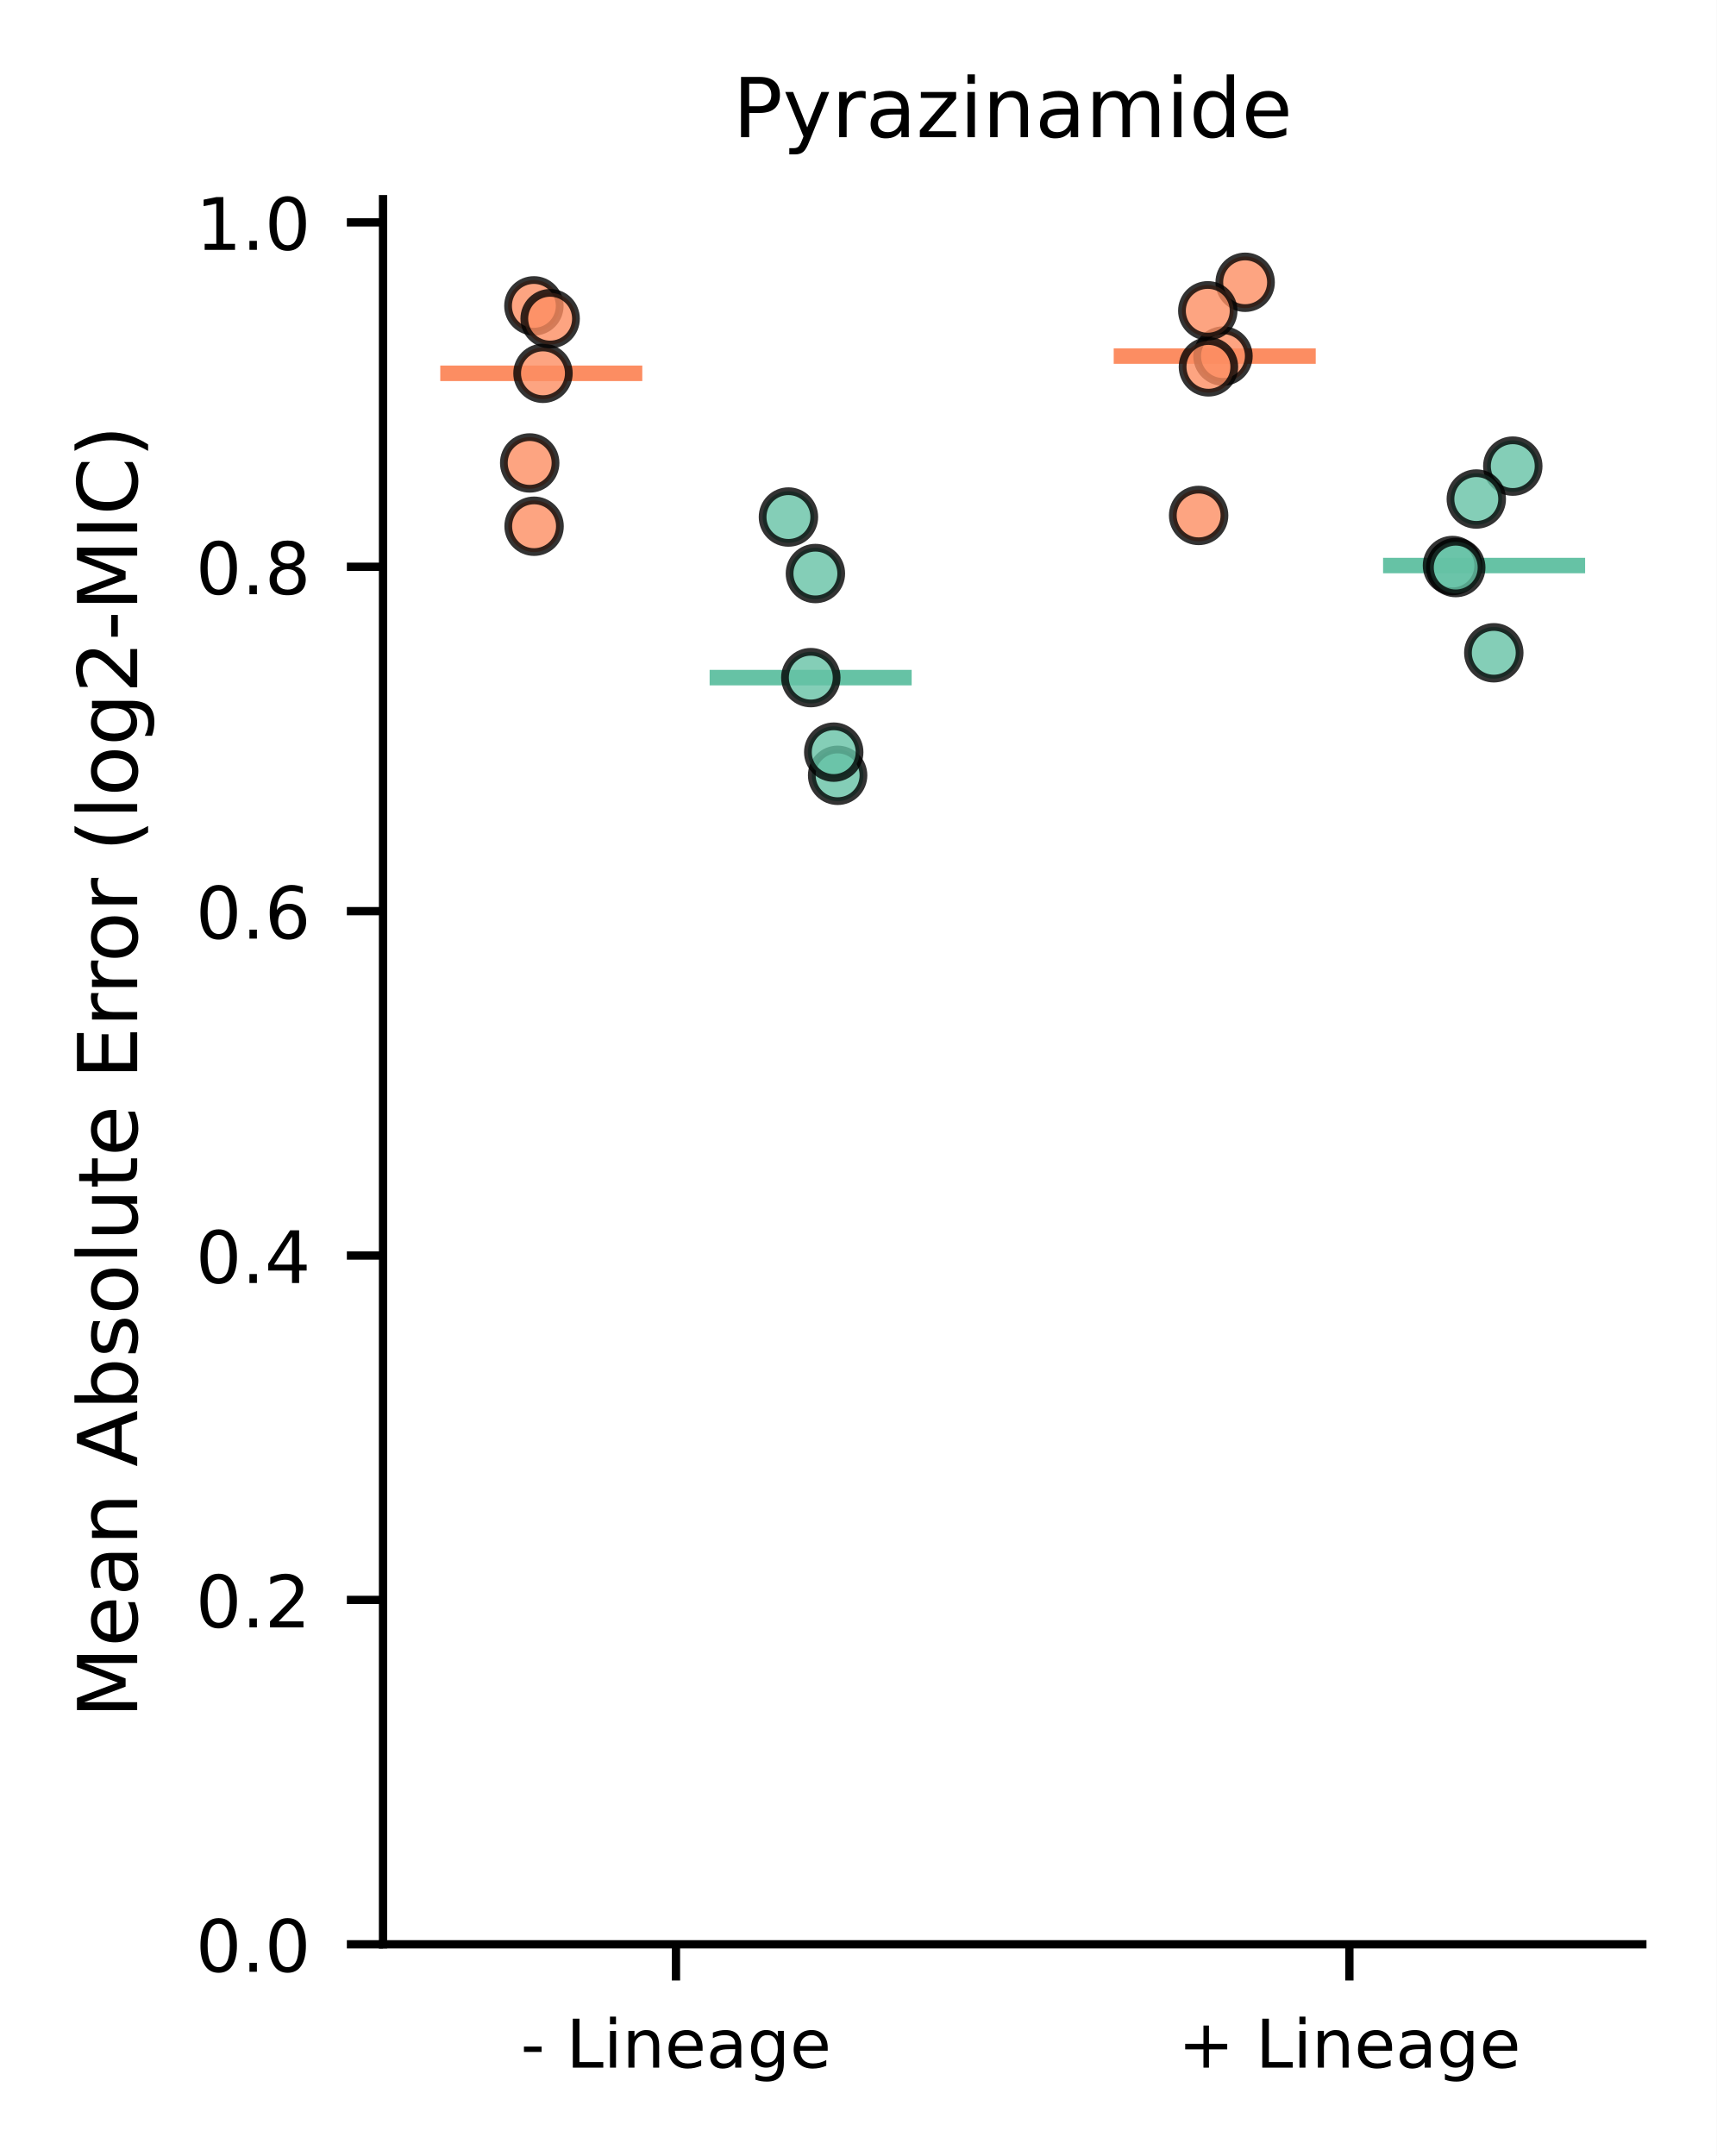
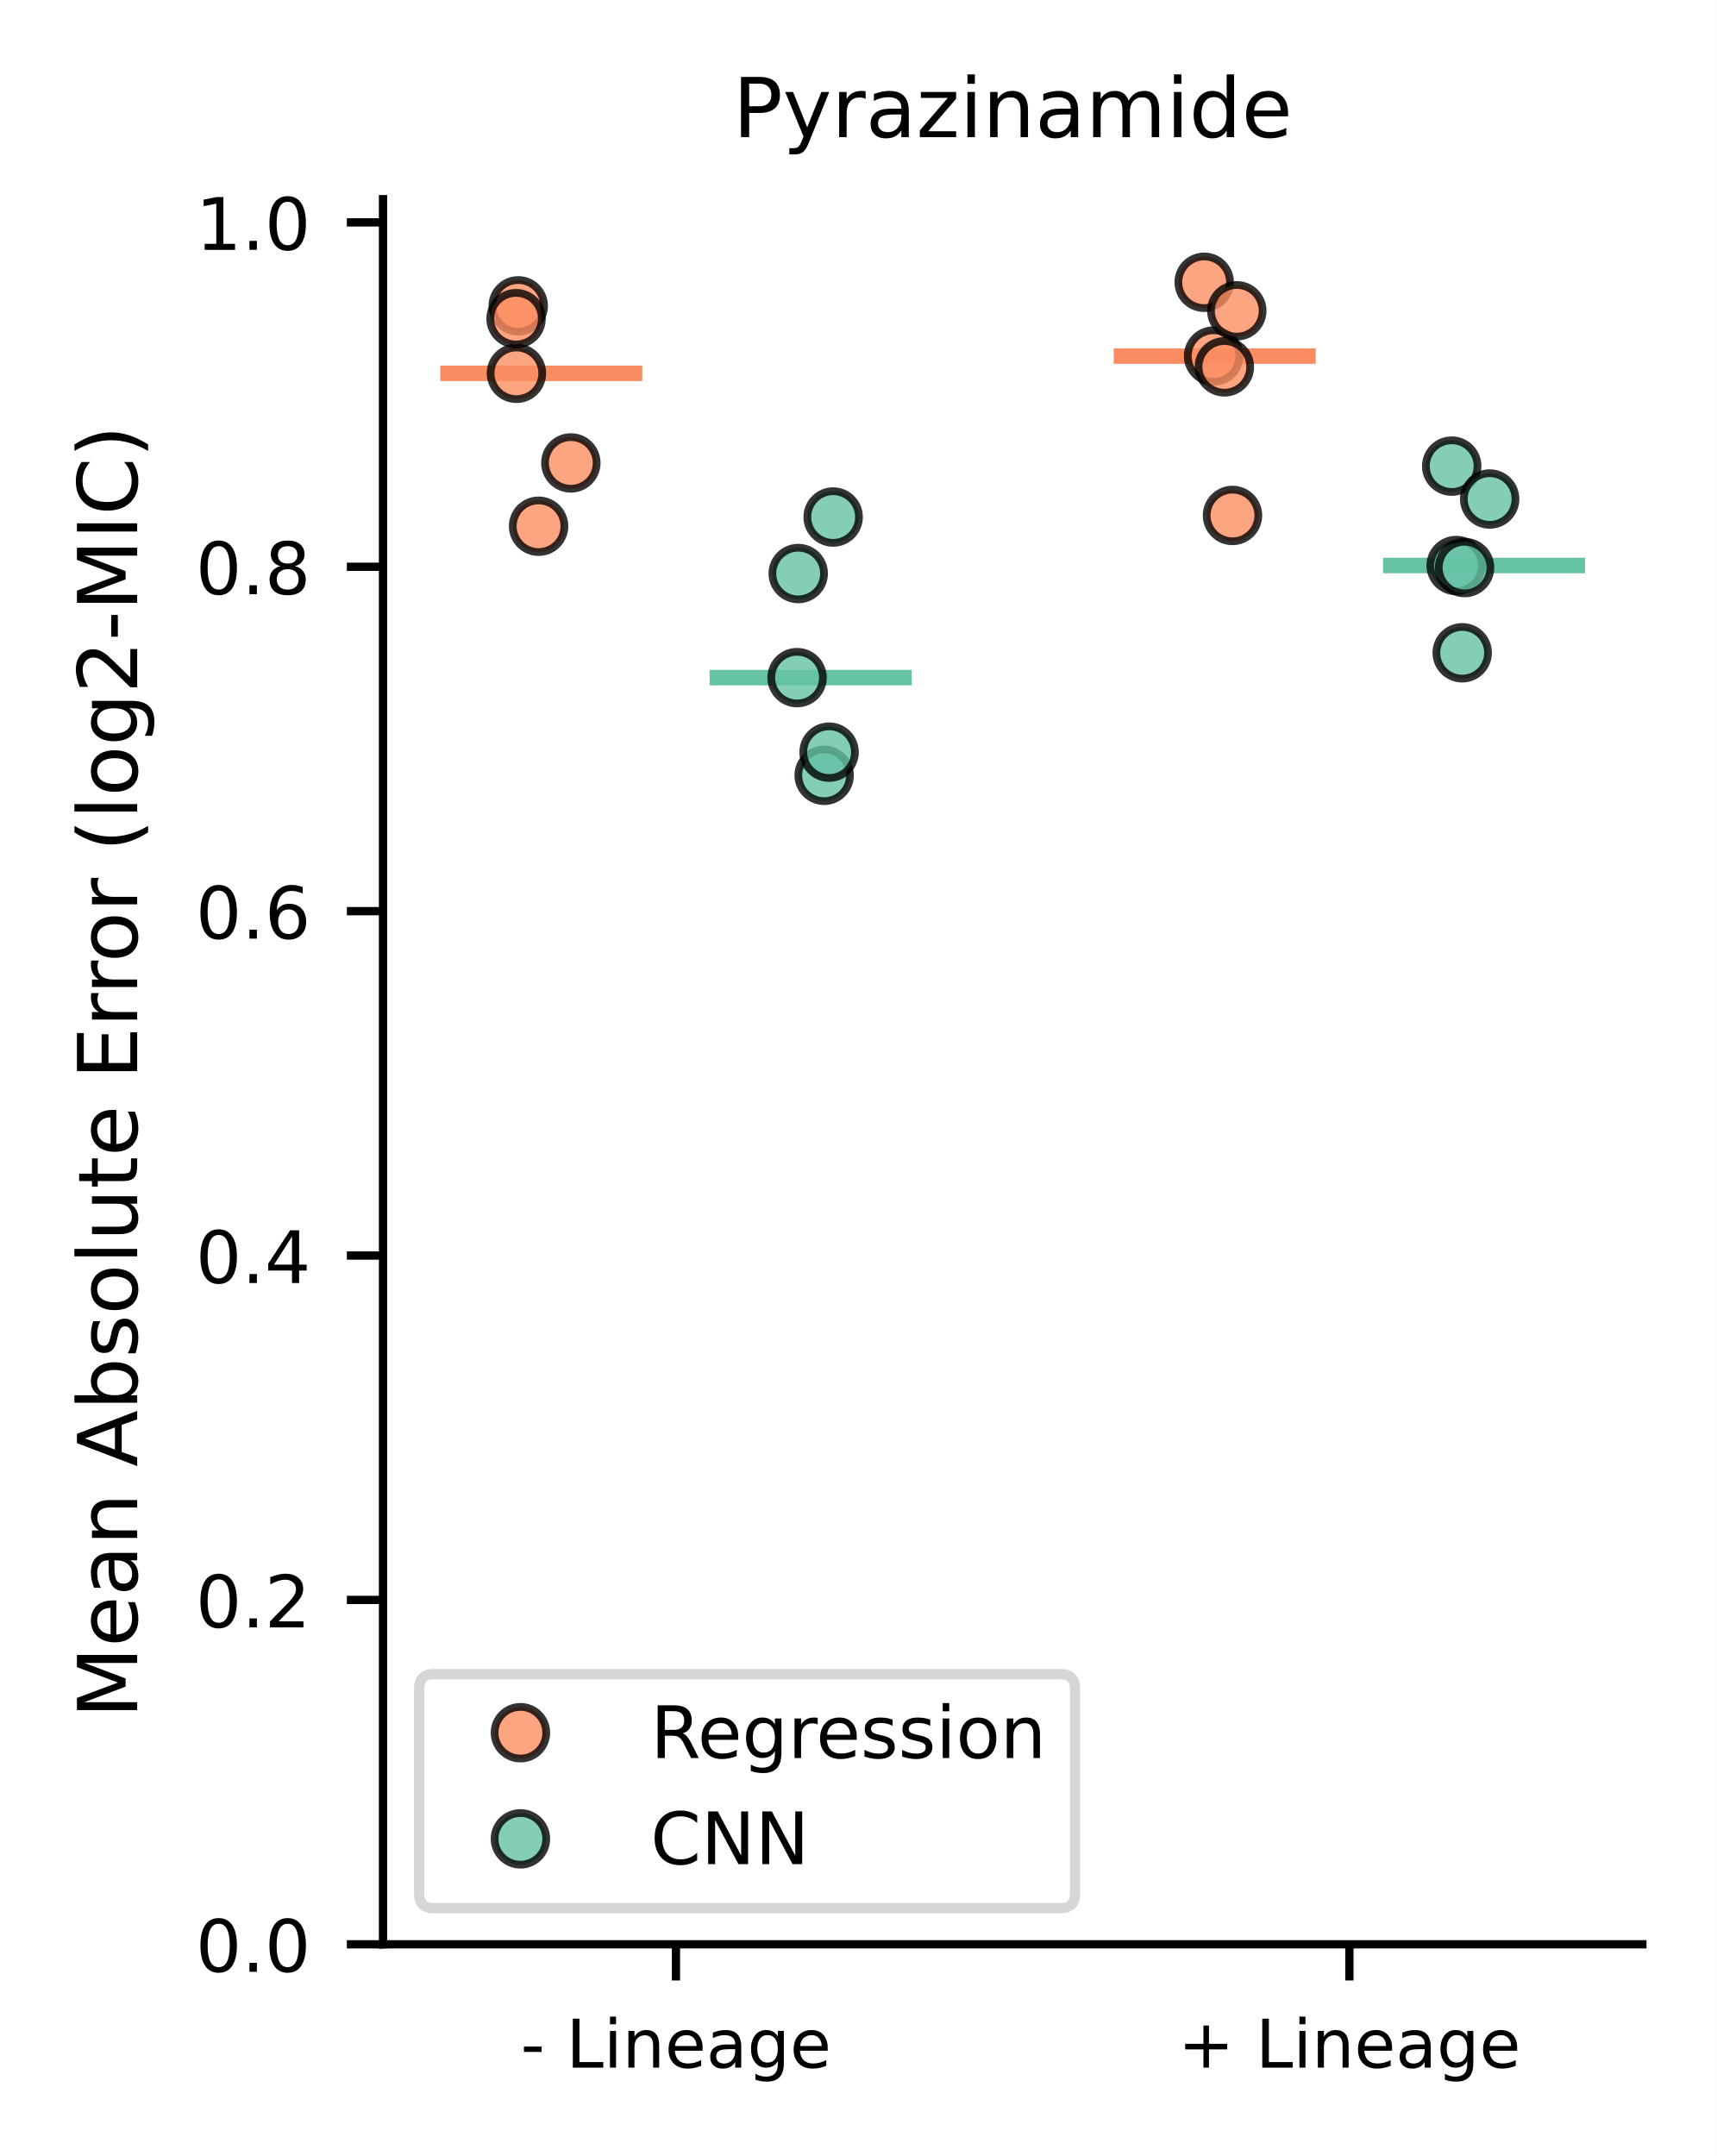
<svg xmlns="http://www.w3.org/2000/svg" xmlns:xlink="http://www.w3.org/1999/xlink" width="166.175pt" height="208.69pt" viewBox="0 0 166.175 208.69" version="1.1">
  <defs>
    <style type="text/css">*{stroke-linejoin: round; stroke-linecap: butt}</style>
  </defs>
  <g id="figure_1">
    <g id="patch_1">
      <path d="M 0 208.69  L 166.175 208.69  L 166.175 0  L 0 0  z " style="fill: #ffffff" />
    </g>
    <g id="axes_1">
      <g id="patch_2">
        <path d="M 37.075 188.199  L 158.975 188.199  L 158.975 19.279  L 37.075 19.279  z " style="fill: #ffffff" />
      </g>
      <g id="LineCollection_1">
-         <path d="M 42.616 36.135  L 62.172 36.135  " clip-path="url(#p8725108c30)" style="fill: none; stroke: #fc8d62; stroke-width: 1.5" />
+         <path d="M 42.616 36.135  L 62.172 36.135  " clip-path="url(#p2de7254664)" style="fill: none; stroke: #fc8d62; stroke-width: 1.5" />
      </g>
      <g id="LineCollection_2">
-         <path d="M 68.69 65.591  L 88.247 65.591  " clip-path="url(#p8725108c30)" style="fill: none; stroke: #66c2a5; stroke-width: 1.5" />
+         <path d="M 68.69 65.591  L 88.247 65.591  " clip-path="url(#p2de7254664)" style="fill: none; stroke: #66c2a5; stroke-width: 1.5" />
      </g>
      <g id="LineCollection_3">
-         <path d="M 107.803 34.467  L 127.359 34.467  " clip-path="url(#p8725108c30)" style="fill: none; stroke: #fc8d62; stroke-width: 1.5" />
+         <path d="M 107.803 34.467  L 127.359 34.467  " clip-path="url(#p2de7254664)" style="fill: none; stroke: #fc8d62; stroke-width: 1.5" />
      </g>
      <g id="LineCollection_4">
-         <path d="M 133.878 54.74  L 153.434 54.74  " clip-path="url(#p8725108c30)" style="fill: none; stroke: #66c2a5; stroke-width: 1.5" />
+         <path d="M 133.878 54.74  L 153.434 54.74  " clip-path="url(#p2de7254664)" style="fill: none; stroke: #66c2a5; stroke-width: 1.5" />
      </g>
      <g id="PathCollection_1">
        <defs>
-           <path id="C0_0_4974989563" d="M 0 2.5  C 0.663 2.5 1.299 2.237 1.768 1.768  C 2.237 1.299 2.5 0.663 2.5 -0  C 2.5 -0.663 2.237 -1.299 1.768 -1.768  C 1.299 -2.237 0.663 -2.5 0 -2.5  C -0.663 -2.5 -1.299 -2.237 -1.768 -1.768  C -2.237 -1.299 -2.5 -0.663 -2.5 0  C -2.5 0.663 -2.237 1.299 -1.768 1.768  C -1.299 2.237 -0.663 2.5 0 2.5  z " />
+           <path id="C0_0_fc02c3c919" d="M 0 2.5  C 0.663 2.5 1.299 2.237 1.768 1.768  C 2.237 1.299 2.5 0.663 2.5 -0  C 2.5 -0.663 2.237 -1.299 1.768 -1.768  C 1.299 -2.237 0.663 -2.5 0 -2.5  C -0.663 -2.5 -1.299 -2.237 -1.768 -1.768  C -2.237 -1.299 -2.5 -0.663 -2.5 0  C -2.5 0.663 -2.237 1.299 -1.768 1.768  C -1.299 2.237 -0.663 2.5 0 2.5  z " />
        </defs>
-         <g clip-path="url(#p8725108c30)">
-           <use xlink:href="#C0_0_4974989563" x="51.679" y="29.606" style="fill: #fc8d62; fill-opacity: 0.8; stroke: #000000; stroke-opacity: 0.8; stroke-width: 0.75" />
-         </g>
-         <g clip-path="url(#p8725108c30)">
-           <use xlink:href="#C0_0_4974989563" x="52.56" y="36.135" style="fill: #fc8d62; fill-opacity: 0.8; stroke: #000000; stroke-opacity: 0.8; stroke-width: 0.75" />
-         </g>
-         <g clip-path="url(#p8725108c30)">
-           <use xlink:href="#C0_0_4974989563" x="51.698" y="50.937" style="fill: #fc8d62; fill-opacity: 0.8; stroke: #000000; stroke-opacity: 0.8; stroke-width: 0.75" />
-         </g>
-         <g clip-path="url(#p8725108c30)">
-           <use xlink:href="#C0_0_4974989563" x="51.273" y="44.81" style="fill: #fc8d62; fill-opacity: 0.8; stroke: #000000; stroke-opacity: 0.8; stroke-width: 0.75" />
-         </g>
-         <g clip-path="url(#p8725108c30)">
-           <use xlink:href="#C0_0_4974989563" x="53.252" y="30.847" style="fill: #fc8d62; fill-opacity: 0.8; stroke: #000000; stroke-opacity: 0.8; stroke-width: 0.75" />
+         <g clip-path="url(#p2de7254664)">
+           <use xlink:href="#C0_0_fc02c3c919" x="50.164" y="29.606" style="fill: #fc8d62; fill-opacity: 0.8; stroke: #000000; stroke-opacity: 0.8; stroke-width: 0.75" />
+         </g>
+         <g clip-path="url(#p2de7254664)">
+           <use xlink:href="#C0_0_fc02c3c919" x="49.988" y="36.135" style="fill: #fc8d62; fill-opacity: 0.8; stroke: #000000; stroke-opacity: 0.8; stroke-width: 0.75" />
+         </g>
+         <g clip-path="url(#p2de7254664)">
+           <use xlink:href="#C0_0_fc02c3c919" x="52.133" y="50.937" style="fill: #fc8d62; fill-opacity: 0.8; stroke: #000000; stroke-opacity: 0.8; stroke-width: 0.75" />
+         </g>
+         <g clip-path="url(#p2de7254664)">
+           <use xlink:href="#C0_0_fc02c3c919" x="55.255" y="44.81" style="fill: #fc8d62; fill-opacity: 0.8; stroke: #000000; stroke-opacity: 0.8; stroke-width: 0.75" />
+         </g>
+         <g clip-path="url(#p2de7254664)">
+           <use xlink:href="#C0_0_fc02c3c919" x="49.953" y="30.847" style="fill: #fc8d62; fill-opacity: 0.8; stroke: #000000; stroke-opacity: 0.8; stroke-width: 0.75" />
        </g>
      </g>
      <g id="PathCollection_2">
        <defs>
-           <path id="C1_0_3d435b2d14" d="M 0 2.5  C 0.663 2.5 1.299 2.237 1.768 1.768  C 2.237 1.299 2.5 0.663 2.5 -0  C 2.5 -0.663 2.237 -1.299 1.768 -1.768  C 1.299 -2.237 0.663 -2.5 0 -2.5  C -0.663 -2.5 -1.299 -2.237 -1.768 -1.768  C -2.237 -1.299 -2.5 -0.663 -2.5 0  C -2.5 0.663 -2.237 1.299 -1.768 1.768  C -1.299 2.237 -0.663 2.5 0 2.5  z " />
+           <path id="C1_0_ed8941efb0" d="M 0 2.5  C 0.663 2.5 1.299 2.237 1.768 1.768  C 2.237 1.299 2.5 0.663 2.5 -0  C 2.5 -0.663 2.237 -1.299 1.768 -1.768  C 1.299 -2.237 0.663 -2.5 0 -2.5  C -0.663 -2.5 -1.299 -2.237 -1.768 -1.768  C -2.237 -1.299 -2.5 -0.663 -2.5 0  C -2.5 0.663 -2.237 1.299 -1.768 1.768  C -1.299 2.237 -0.663 2.5 0 2.5  z " />
        </defs>
-         <g clip-path="url(#p8725108c30)">
-           <use xlink:href="#C1_0_3d435b2d14" x="78.484" y="65.591" style="fill: #66c2a5; fill-opacity: 0.8; stroke: #000000; stroke-opacity: 0.8; stroke-width: 0.75" />
-         </g>
-         <g clip-path="url(#p8725108c30)">
-           <use xlink:href="#C1_0_3d435b2d14" x="78.929" y="55.515" style="fill: #66c2a5; fill-opacity: 0.8; stroke: #000000; stroke-opacity: 0.8; stroke-width: 0.75" />
-         </g>
-         <g clip-path="url(#p8725108c30)">
-           <use xlink:href="#C1_0_3d435b2d14" x="76.319" y="50.046" style="fill: #66c2a5; fill-opacity: 0.8; stroke: #000000; stroke-opacity: 0.8; stroke-width: 0.75" />
-         </g>
-         <g clip-path="url(#p8725108c30)">
-           <use xlink:href="#C1_0_3d435b2d14" x="81.08" y="75.047" style="fill: #66c2a5; fill-opacity: 0.8; stroke: #000000; stroke-opacity: 0.8; stroke-width: 0.75" />
-         </g>
-         <g clip-path="url(#p8725108c30)">
-           <use xlink:href="#C1_0_3d435b2d14" x="80.703" y="72.805" style="fill: #66c2a5; fill-opacity: 0.8; stroke: #000000; stroke-opacity: 0.8; stroke-width: 0.75" />
+         <g clip-path="url(#p2de7254664)">
+           <use xlink:href="#C1_0_ed8941efb0" x="77.154" y="65.591" style="fill: #66c2a5; fill-opacity: 0.8; stroke: #000000; stroke-opacity: 0.8; stroke-width: 0.75" />
+         </g>
+         <g clip-path="url(#p2de7254664)">
+           <use xlink:href="#C1_0_ed8941efb0" x="77.265" y="55.515" style="fill: #66c2a5; fill-opacity: 0.8; stroke: #000000; stroke-opacity: 0.8; stroke-width: 0.75" />
+         </g>
+         <g clip-path="url(#p2de7254664)">
+           <use xlink:href="#C1_0_ed8941efb0" x="80.647" y="50.046" style="fill: #66c2a5; fill-opacity: 0.8; stroke: #000000; stroke-opacity: 0.8; stroke-width: 0.75" />
+         </g>
+         <g clip-path="url(#p2de7254664)">
+           <use xlink:href="#C1_0_ed8941efb0" x="79.775" y="75.047" style="fill: #66c2a5; fill-opacity: 0.8; stroke: #000000; stroke-opacity: 0.8; stroke-width: 0.75" />
+         </g>
+         <g clip-path="url(#p2de7254664)">
+           <use xlink:href="#C1_0_ed8941efb0" x="80.254" y="72.805" style="fill: #66c2a5; fill-opacity: 0.8; stroke: #000000; stroke-opacity: 0.8; stroke-width: 0.75" />
        </g>
      </g>
      <g id="PathCollection_3">
        <defs>
-           <path id="C2_0_0cd2fab6e6" d="M 0 2.5  C 0.663 2.5 1.299 2.237 1.768 1.768  C 2.237 1.299 2.5 0.663 2.5 -0  C 2.5 -0.663 2.237 -1.299 1.768 -1.768  C 1.299 -2.237 0.663 -2.5 0 -2.5  C -0.663 -2.5 -1.299 -2.237 -1.768 -1.768  C -2.237 -1.299 -2.5 -0.663 -2.5 0  C -2.5 0.663 -2.237 1.299 -1.768 1.768  C -1.299 2.237 -0.663 2.5 0 2.5  z " />
+           <path id="C2_0_182d3caf00" d="M 0 2.5  C 0.663 2.5 1.299 2.237 1.768 1.768  C 2.237 1.299 2.5 0.663 2.5 -0  C 2.5 -0.663 2.237 -1.299 1.768 -1.768  C 1.299 -2.237 0.663 -2.5 0 -2.5  C -0.663 -2.5 -1.299 -2.237 -1.768 -1.768  C -2.237 -1.299 -2.5 -0.663 -2.5 0  C -2.5 0.663 -2.237 1.299 -1.768 1.768  C -1.299 2.237 -0.663 2.5 0 2.5  z " />
        </defs>
-         <g clip-path="url(#p8725108c30)">
-           <use xlink:href="#C2_0_0cd2fab6e6" x="120.527" y="27.323" style="fill: #fc8d62; fill-opacity: 0.8; stroke: #000000; stroke-opacity: 0.8; stroke-width: 0.75" />
-         </g>
-         <g clip-path="url(#p8725108c30)">
-           <use xlink:href="#C2_0_0cd2fab6e6" x="118.382" y="34.467" style="fill: #fc8d62; fill-opacity: 0.8; stroke: #000000; stroke-opacity: 0.8; stroke-width: 0.75" />
-         </g>
-         <g clip-path="url(#p8725108c30)">
-           <use xlink:href="#C2_0_0cd2fab6e6" x="116.024" y="49.893" style="fill: #fc8d62; fill-opacity: 0.8; stroke: #000000; stroke-opacity: 0.8; stroke-width: 0.75" />
-         </g>
-         <g clip-path="url(#p8725108c30)">
-           <use xlink:href="#C2_0_0cd2fab6e6" x="116.973" y="35.51" style="fill: #fc8d62; fill-opacity: 0.8; stroke: #000000; stroke-opacity: 0.8; stroke-width: 0.75" />
-         </g>
-         <g clip-path="url(#p8725108c30)">
-           <use xlink:href="#C2_0_0cd2fab6e6" x="116.91" y="30.083" style="fill: #fc8d62; fill-opacity: 0.8; stroke: #000000; stroke-opacity: 0.8; stroke-width: 0.75" />
+         <g clip-path="url(#p2de7254664)">
+           <use xlink:href="#C2_0_182d3caf00" x="116.562" y="27.323" style="fill: #fc8d62; fill-opacity: 0.8; stroke: #000000; stroke-opacity: 0.8; stroke-width: 0.75" />
+         </g>
+         <g clip-path="url(#p2de7254664)">
+           <use xlink:href="#C2_0_182d3caf00" x="117.47" y="34.467" style="fill: #fc8d62; fill-opacity: 0.8; stroke: #000000; stroke-opacity: 0.8; stroke-width: 0.75" />
+         </g>
+         <g clip-path="url(#p2de7254664)">
+           <use xlink:href="#C2_0_182d3caf00" x="119.302" y="49.893" style="fill: #fc8d62; fill-opacity: 0.8; stroke: #000000; stroke-opacity: 0.8; stroke-width: 0.75" />
+         </g>
+         <g clip-path="url(#p2de7254664)">
+           <use xlink:href="#C2_0_182d3caf00" x="118.516" y="35.51" style="fill: #fc8d62; fill-opacity: 0.8; stroke: #000000; stroke-opacity: 0.8; stroke-width: 0.75" />
+         </g>
+         <g clip-path="url(#p2de7254664)">
+           <use xlink:href="#C2_0_182d3caf00" x="119.719" y="30.083" style="fill: #fc8d62; fill-opacity: 0.8; stroke: #000000; stroke-opacity: 0.8; stroke-width: 0.75" />
        </g>
      </g>
      <g id="PathCollection_4">
        <defs>
-           <path id="C3_0_17f9fd7397" d="M 0 2.5  C 0.663 2.5 1.299 2.237 1.768 1.768  C 2.237 1.299 2.5 0.663 2.5 -0  C 2.5 -0.663 2.237 -1.299 1.768 -1.768  C 1.299 -2.237 0.663 -2.5 0 -2.5  C -0.663 -2.5 -1.299 -2.237 -1.768 -1.768  C -2.237 -1.299 -2.5 -0.663 -2.5 0  C -2.5 0.663 -2.237 1.299 -1.768 1.768  C -1.299 2.237 -0.663 2.5 0 2.5  z " />
+           <path id="C3_0_2be4f295f1" d="M 0 2.5  C 0.663 2.5 1.299 2.237 1.768 1.768  C 2.237 1.299 2.5 0.663 2.5 -0  C 2.5 -0.663 2.237 -1.299 1.768 -1.768  C 1.299 -2.237 0.663 -2.5 0 -2.5  C -0.663 -2.5 -1.299 -2.237 -1.768 -1.768  C -2.237 -1.299 -2.5 -0.663 -2.5 0  C -2.5 0.663 -2.237 1.299 -1.768 1.768  C -1.299 2.237 -0.663 2.5 0 2.5  z " />
        </defs>
-         <g clip-path="url(#p8725108c30)">
-           <use xlink:href="#C3_0_17f9fd7397" x="144.595" y="63.186" style="fill: #66c2a5; fill-opacity: 0.8; stroke: #000000; stroke-opacity: 0.8; stroke-width: 0.75" />
-         </g>
-         <g clip-path="url(#p8725108c30)">
-           <use xlink:href="#C3_0_17f9fd7397" x="140.594" y="54.74" style="fill: #66c2a5; fill-opacity: 0.8; stroke: #000000; stroke-opacity: 0.8; stroke-width: 0.75" />
-         </g>
-         <g clip-path="url(#p8725108c30)">
-           <use xlink:href="#C3_0_17f9fd7397" x="146.434" y="45.119" style="fill: #66c2a5; fill-opacity: 0.8; stroke: #000000; stroke-opacity: 0.8; stroke-width: 0.75" />
-         </g>
-         <g clip-path="url(#p8725108c30)">
-           <use xlink:href="#C3_0_17f9fd7397" x="142.901" y="48.303" style="fill: #66c2a5; fill-opacity: 0.8; stroke: #000000; stroke-opacity: 0.8; stroke-width: 0.75" />
-         </g>
-         <g clip-path="url(#p8725108c30)">
-           <use xlink:href="#C3_0_17f9fd7397" x="140.912" y="54.937" style="fill: #66c2a5; fill-opacity: 0.8; stroke: #000000; stroke-opacity: 0.8; stroke-width: 0.75" />
+         <g clip-path="url(#p2de7254664)">
+           <use xlink:href="#C3_0_2be4f295f1" x="141.537" y="63.186" style="fill: #66c2a5; fill-opacity: 0.8; stroke: #000000; stroke-opacity: 0.8; stroke-width: 0.75" />
+         </g>
+         <g clip-path="url(#p2de7254664)">
+           <use xlink:href="#C3_0_2be4f295f1" x="140.951" y="54.74" style="fill: #66c2a5; fill-opacity: 0.8; stroke: #000000; stroke-opacity: 0.8; stroke-width: 0.75" />
+         </g>
+         <g clip-path="url(#p2de7254664)">
+           <use xlink:href="#C3_0_2be4f295f1" x="140.521" y="45.119" style="fill: #66c2a5; fill-opacity: 0.8; stroke: #000000; stroke-opacity: 0.8; stroke-width: 0.75" />
+         </g>
+         <g clip-path="url(#p2de7254664)">
+           <use xlink:href="#C3_0_2be4f295f1" x="144.196" y="48.303" style="fill: #66c2a5; fill-opacity: 0.8; stroke: #000000; stroke-opacity: 0.8; stroke-width: 0.75" />
+         </g>
+         <g clip-path="url(#p2de7254664)">
+           <use xlink:href="#C3_0_2be4f295f1" x="141.766" y="54.937" style="fill: #66c2a5; fill-opacity: 0.8; stroke: #000000; stroke-opacity: 0.8; stroke-width: 0.75" />
        </g>
      </g>
      <g id="line2d_1" />
      <g id="line2d_2" />
      <g id="matplotlib.axis_1">
        <g id="xtick_1">
          <g id="line2d_3">
            <defs>
-               <path id="m8ce72faabc" d="M 0 0  L 0 3.5  " style="stroke: #000000; stroke-width: 0.8" />
+               <path id="m9ee21b31c9" d="M 0 0  L 0 3.5  " style="stroke: #000000; stroke-width: 0.8" />
            </defs>
            <g>
-               <use xlink:href="#m8ce72faabc" x="65.431" y="188.199" style="stroke: #000000; stroke-width: 0.8" />
+               <use xlink:href="#m9ee21b31c9" x="65.431" y="188.199" style="stroke: #000000; stroke-width: 0.8" />
            </g>
          </g>
          <g id="text_1">
            <g transform="translate(50.39782 200.1377) scale(0.065 -0.065)">
              <defs>
                <path id="DejaVuSans-2d" d="M 313 2009  L 1997 2009  L 1997 1497  L 313 1497  L 313 2009  z " transform="scale(0.015625)" />
                <path id="DejaVuSans-20" transform="scale(0.015625)" />
                <path id="DejaVuSans-4c" d="M 628 4666  L 1259 4666  L 1259 531  L 3531 531  L 3531 0  L 628 0  L 628 4666  z " transform="scale(0.015625)" />
                <path id="DejaVuSans-69" d="M 603 3500  L 1178 3500  L 1178 0  L 603 0  L 603 3500  z M 603 4863  L 1178 4863  L 1178 4134  L 603 4134  L 603 4863  z " transform="scale(0.015625)" />
                <path id="DejaVuSans-6e" d="M 3513 2113  L 3513 0  L 2938 0  L 2938 2094  Q 2938 2591 2744 2837  Q 2550 3084 2163 3084  Q 1697 3084 1428 2787  Q 1159 2491 1159 1978  L 1159 0  L 581 0  L 581 3500  L 1159 3500  L 1159 2956  Q 1366 3272 1645 3428  Q 1925 3584 2291 3584  Q 2894 3584 3203 3211  Q 3513 2838 3513 2113  z " transform="scale(0.015625)" />
                <path id="DejaVuSans-65" d="M 3597 1894  L 3597 1613  L 953 1613  Q 991 1019 1311 708  Q 1631 397 2203 397  Q 2534 397 2845 478  Q 3156 559 3463 722  L 3463 178  Q 3153 47 2828 -22  Q 2503 -91 2169 -91  Q 1331 -91 842 396  Q 353 884 353 1716  Q 353 2575 817 3079  Q 1281 3584 2069 3584  Q 2775 3584 3186 3129  Q 3597 2675 3597 1894  z M 3022 2063  Q 3016 2534 2758 2815  Q 2500 3097 2075 3097  Q 1594 3097 1305 2825  Q 1016 2553 972 2059  L 3022 2063  z " transform="scale(0.015625)" />
                <path id="DejaVuSans-61" d="M 2194 1759  Q 1497 1759 1228 1600  Q 959 1441 959 1056  Q 959 750 1161 570  Q 1363 391 1709 391  Q 2188 391 2477 730  Q 2766 1069 2766 1631  L 2766 1759  L 2194 1759  z M 3341 1997  L 3341 0  L 2766 0  L 2766 531  Q 2569 213 2275 61  Q 1981 -91 1556 -91  Q 1019 -91 701 211  Q 384 513 384 1019  Q 384 1609 779 1909  Q 1175 2209 1959 2209  L 2766 2209  L 2766 2266  Q 2766 2663 2505 2880  Q 2244 3097 1772 3097  Q 1472 3097 1187 3025  Q 903 2953 641 2809  L 641 3341  Q 956 3463 1253 3523  Q 1550 3584 1831 3584  Q 2591 3584 2966 3190  Q 3341 2797 3341 1997  z " transform="scale(0.015625)" />
                <path id="DejaVuSans-67" d="M 2906 1791  Q 2906 2416 2648 2759  Q 2391 3103 1925 3103  Q 1463 3103 1205 2759  Q 947 2416 947 1791  Q 947 1169 1205 825  Q 1463 481 1925 481  Q 2391 481 2648 825  Q 2906 1169 2906 1791  z M 3481 434  Q 3481 -459 3084 -895  Q 2688 -1331 1869 -1331  Q 1566 -1331 1297 -1286  Q 1028 -1241 775 -1147  L 775 -588  Q 1028 -725 1275 -790  Q 1522 -856 1778 -856  Q 2344 -856 2625 -561  Q 2906 -266 2906 331  L 2906 616  Q 2728 306 2450 153  Q 2172 0 1784 0  Q 1141 0 747 490  Q 353 981 353 1791  Q 353 2603 747 3093  Q 1141 3584 1784 3584  Q 2172 3584 2450 3431  Q 2728 3278 2906 2969  L 2906 3500  L 3481 3500  L 3481 434  z " transform="scale(0.015625)" />
              </defs>
              <use xlink:href="#DejaVuSans-2d" />
              <use xlink:href="#DejaVuSans-20" x="36.084" />
              <use xlink:href="#DejaVuSans-4c" x="67.871" />
              <use xlink:href="#DejaVuSans-69" x="123.584" />
              <use xlink:href="#DejaVuSans-6e" x="151.367" />
              <use xlink:href="#DejaVuSans-65" x="214.746" />
              <use xlink:href="#DejaVuSans-61" x="276.27" />
              <use xlink:href="#DejaVuSans-67" x="337.549" />
              <use xlink:href="#DejaVuSans-65" x="401.025" />
            </g>
          </g>
        </g>
        <g id="xtick_2">
          <g id="line2d_4">
            <g>
-               <use xlink:href="#m8ce72faabc" x="130.618" y="188.199" style="stroke: #000000; stroke-width: 0.8" />
+               <use xlink:href="#m9ee21b31c9" x="130.618" y="188.199" style="stroke: #000000; stroke-width: 0.8" />
            </g>
          </g>
          <g id="text_2">
            <g transform="translate(114.0341 200.1377) scale(0.065 -0.065)">
              <defs>
                <path id="DejaVuSans-2b" d="M 2944 4013  L 2944 2272  L 4684 2272  L 4684 1741  L 2944 1741  L 2944 0  L 2419 0  L 2419 1741  L 678 1741  L 678 2272  L 2419 2272  L 2419 4013  L 2944 4013  z " transform="scale(0.015625)" />
              </defs>
              <use xlink:href="#DejaVuSans-2b" />
              <use xlink:href="#DejaVuSans-20" x="83.789" />
              <use xlink:href="#DejaVuSans-4c" x="115.576" />
              <use xlink:href="#DejaVuSans-69" x="171.289" />
              <use xlink:href="#DejaVuSans-6e" x="199.072" />
              <use xlink:href="#DejaVuSans-65" x="262.451" />
              <use xlink:href="#DejaVuSans-61" x="323.975" />
              <use xlink:href="#DejaVuSans-67" x="385.254" />
              <use xlink:href="#DejaVuSans-65" x="448.73" />
            </g>
          </g>
        </g>
      </g>
      <g id="matplotlib.axis_2">
        <g id="ytick_1">
          <g id="line2d_5">
            <defs>
-               <path id="m8eff29075a" d="M 0 0  L -3.5 0  " style="stroke: #000000; stroke-width: 0.8" />
+               <path id="mde565a8939" d="M 0 0  L -3.5 0  " style="stroke: #000000; stroke-width: 0.8" />
            </defs>
            <g>
-               <use xlink:href="#m8eff29075a" x="37.075" y="188.199" style="stroke: #000000; stroke-width: 0.8" />
+               <use xlink:href="#mde565a8939" x="37.075" y="188.199" style="stroke: #000000; stroke-width: 0.8" />
            </g>
          </g>
          <g id="text_3">
            <g transform="translate(18.9425 190.8582) scale(0.07 -0.07)">
              <defs>
                <path id="DejaVuSans-30" d="M 2034 4250  Q 1547 4250 1301 3770  Q 1056 3291 1056 2328  Q 1056 1369 1301 889  Q 1547 409 2034 409  Q 2525 409 2770 889  Q 3016 1369 3016 2328  Q 3016 3291 2770 3770  Q 2525 4250 2034 4250  z M 2034 4750  Q 2819 4750 3233 4129  Q 3647 3509 3647 2328  Q 3647 1150 3233 529  Q 2819 -91 2034 -91  Q 1250 -91 836 529  Q 422 1150 422 2328  Q 422 3509 836 4129  Q 1250 4750 2034 4750  z " transform="scale(0.015625)" />
                <path id="DejaVuSans-2e" d="M 684 794  L 1344 794  L 1344 0  L 684 0  L 684 794  z " transform="scale(0.015625)" />
              </defs>
              <use xlink:href="#DejaVuSans-30" />
              <use xlink:href="#DejaVuSans-2e" x="63.623" />
              <use xlink:href="#DejaVuSans-30" x="95.41" />
            </g>
          </g>
        </g>
        <g id="ytick_2">
          <g id="line2d_6">
            <g>
-               <use xlink:href="#m8eff29075a" x="37.075" y="154.864" style="stroke: #000000; stroke-width: 0.8" />
+               <use xlink:href="#mde565a8939" x="37.075" y="154.864" style="stroke: #000000; stroke-width: 0.8" />
            </g>
          </g>
          <g id="text_4">
            <g transform="translate(18.9425 157.5232) scale(0.07 -0.07)">
              <defs>
                <path id="DejaVuSans-32" d="M 1228 531  L 3431 531  L 3431 0  L 469 0  L 469 531  Q 828 903 1448 1529  Q 2069 2156 2228 2338  Q 2531 2678 2651 2914  Q 2772 3150 2772 3378  Q 2772 3750 2511 3984  Q 2250 4219 1831 4219  Q 1534 4219 1204 4116  Q 875 4013 500 3803  L 500 4441  Q 881 4594 1212 4672  Q 1544 4750 1819 4750  Q 2544 4750 2975 4387  Q 3406 4025 3406 3419  Q 3406 3131 3298 2873  Q 3191 2616 2906 2266  Q 2828 2175 2409 1742  Q 1991 1309 1228 531  z " transform="scale(0.015625)" />
              </defs>
              <use xlink:href="#DejaVuSans-30" />
              <use xlink:href="#DejaVuSans-2e" x="63.623" />
              <use xlink:href="#DejaVuSans-32" x="95.41" />
            </g>
          </g>
        </g>
        <g id="ytick_3">
          <g id="line2d_7">
            <g>
-               <use xlink:href="#m8eff29075a" x="37.075" y="121.529" style="stroke: #000000; stroke-width: 0.8" />
+               <use xlink:href="#mde565a8939" x="37.075" y="121.529" style="stroke: #000000; stroke-width: 0.8" />
            </g>
          </g>
          <g id="text_5">
            <g transform="translate(18.9425 124.1882) scale(0.07 -0.07)">
              <defs>
                <path id="DejaVuSans-34" d="M 2419 4116  L 825 1625  L 2419 1625  L 2419 4116  z M 2253 4666  L 3047 4666  L 3047 1625  L 3713 1625  L 3713 1100  L 3047 1100  L 3047 0  L 2419 0  L 2419 1100  L 313 1100  L 313 1709  L 2253 4666  z " transform="scale(0.015625)" />
              </defs>
              <use xlink:href="#DejaVuSans-30" />
              <use xlink:href="#DejaVuSans-2e" x="63.623" />
              <use xlink:href="#DejaVuSans-34" x="95.41" />
            </g>
          </g>
        </g>
        <g id="ytick_4">
          <g id="line2d_8">
            <g>
-               <use xlink:href="#m8eff29075a" x="37.075" y="88.194" style="stroke: #000000; stroke-width: 0.8" />
+               <use xlink:href="#mde565a8939" x="37.075" y="88.194" style="stroke: #000000; stroke-width: 0.8" />
            </g>
          </g>
          <g id="text_6">
            <g transform="translate(18.9425 90.85315) scale(0.07 -0.07)">
              <defs>
                <path id="DejaVuSans-36" d="M 2113 2584  Q 1688 2584 1439 2293  Q 1191 2003 1191 1497  Q 1191 994 1439 701  Q 1688 409 2113 409  Q 2538 409 2786 701  Q 3034 994 3034 1497  Q 3034 2003 2786 2293  Q 2538 2584 2113 2584  z M 3366 4563  L 3366 3988  Q 3128 4100 2886 4159  Q 2644 4219 2406 4219  Q 1781 4219 1451 3797  Q 1122 3375 1075 2522  Q 1259 2794 1537 2939  Q 1816 3084 2150 3084  Q 2853 3084 3261 2657  Q 3669 2231 3669 1497  Q 3669 778 3244 343  Q 2819 -91 2113 -91  Q 1303 -91 875 529  Q 447 1150 447 2328  Q 447 3434 972 4092  Q 1497 4750 2381 4750  Q 2619 4750 2861 4703  Q 3103 4656 3366 4563  z " transform="scale(0.015625)" />
              </defs>
              <use xlink:href="#DejaVuSans-30" />
              <use xlink:href="#DejaVuSans-2e" x="63.623" />
              <use xlink:href="#DejaVuSans-36" x="95.41" />
            </g>
          </g>
        </g>
        <g id="ytick_5">
          <g id="line2d_9">
            <g>
-               <use xlink:href="#m8eff29075a" x="37.075" y="54.859" style="stroke: #000000; stroke-width: 0.8" />
+               <use xlink:href="#mde565a8939" x="37.075" y="54.859" style="stroke: #000000; stroke-width: 0.8" />
            </g>
          </g>
          <g id="text_7">
            <g transform="translate(18.9425 57.51813) scale(0.07 -0.07)">
              <defs>
                <path id="DejaVuSans-38" d="M 2034 2216  Q 1584 2216 1326 1975  Q 1069 1734 1069 1313  Q 1069 891 1326 650  Q 1584 409 2034 409  Q 2484 409 2743 651  Q 3003 894 3003 1313  Q 3003 1734 2745 1975  Q 2488 2216 2034 2216  z M 1403 2484  Q 997 2584 770 2862  Q 544 3141 544 3541  Q 544 4100 942 4425  Q 1341 4750 2034 4750  Q 2731 4750 3128 4425  Q 3525 4100 3525 3541  Q 3525 3141 3298 2862  Q 3072 2584 2669 2484  Q 3125 2378 3379 2068  Q 3634 1759 3634 1313  Q 3634 634 3220 271  Q 2806 -91 2034 -91  Q 1263 -91 848 271  Q 434 634 434 1313  Q 434 1759 690 2068  Q 947 2378 1403 2484  z M 1172 3481  Q 1172 3119 1398 2916  Q 1625 2713 2034 2713  Q 2441 2713 2670 2916  Q 2900 3119 2900 3481  Q 2900 3844 2670 4047  Q 2441 4250 2034 4250  Q 1625 4250 1398 4047  Q 1172 3844 1172 3481  z " transform="scale(0.015625)" />
              </defs>
              <use xlink:href="#DejaVuSans-30" />
              <use xlink:href="#DejaVuSans-2e" x="63.623" />
              <use xlink:href="#DejaVuSans-38" x="95.41" />
            </g>
          </g>
        </g>
        <g id="ytick_6">
          <g id="line2d_10">
            <g>
-               <use xlink:href="#m8eff29075a" x="37.075" y="21.524" style="stroke: #000000; stroke-width: 0.8" />
+               <use xlink:href="#mde565a8939" x="37.075" y="21.524" style="stroke: #000000; stroke-width: 0.8" />
            </g>
          </g>
          <g id="text_8">
            <g transform="translate(18.9425 24.18311) scale(0.07 -0.07)">
              <defs>
                <path id="DejaVuSans-31" d="M 794 531  L 1825 531  L 1825 4091  L 703 3866  L 703 4441  L 1819 4666  L 2450 4666  L 2450 531  L 3481 531  L 3481 0  L 794 0  L 794 531  z " transform="scale(0.015625)" />
              </defs>
              <use xlink:href="#DejaVuSans-31" />
              <use xlink:href="#DejaVuSans-2e" x="63.623" />
              <use xlink:href="#DejaVuSans-30" x="95.41" />
            </g>
          </g>
        </g>
        <g id="text_9">
          <g transform="translate(13.27875 166.3137) rotate(-90) scale(0.08 -0.08)">
            <defs>
              <path id="DejaVuSans-4d" d="M 628 4666  L 1569 4666  L 2759 1491  L 3956 4666  L 4897 4666  L 4897 0  L 4281 0  L 4281 4097  L 3078 897  L 2444 897  L 1241 4097  L 1241 0  L 628 0  L 628 4666  z " transform="scale(0.015625)" />
              <path id="DejaVuSans-41" d="M 2188 4044  L 1331 1722  L 3047 1722  L 2188 4044  z M 1831 4666  L 2547 4666  L 4325 0  L 3669 0  L 3244 1197  L 1141 1197  L 716 0  L 50 0  L 1831 4666  z " transform="scale(0.015625)" />
              <path id="DejaVuSans-62" d="M 3116 1747  Q 3116 2381 2855 2742  Q 2594 3103 2138 3103  Q 1681 3103 1420 2742  Q 1159 2381 1159 1747  Q 1159 1113 1420 752  Q 1681 391 2138 391  Q 2594 391 2855 752  Q 3116 1113 3116 1747  z M 1159 2969  Q 1341 3281 1617 3432  Q 1894 3584 2278 3584  Q 2916 3584 3314 3078  Q 3713 2572 3713 1747  Q 3713 922 3314 415  Q 2916 -91 2278 -91  Q 1894 -91 1617 61  Q 1341 213 1159 525  L 1159 0  L 581 0  L 581 4863  L 1159 4863  L 1159 2969  z " transform="scale(0.015625)" />
              <path id="DejaVuSans-73" d="M 2834 3397  L 2834 2853  Q 2591 2978 2328 3040  Q 2066 3103 1784 3103  Q 1356 3103 1142 2972  Q 928 2841 928 2578  Q 928 2378 1081 2264  Q 1234 2150 1697 2047  L 1894 2003  Q 2506 1872 2764 1633  Q 3022 1394 3022 966  Q 3022 478 2636 193  Q 2250 -91 1575 -91  Q 1294 -91 989 -36  Q 684 19 347 128  L 347 722  Q 666 556 975 473  Q 1284 391 1588 391  Q 1994 391 2212 530  Q 2431 669 2431 922  Q 2431 1156 2273 1281  Q 2116 1406 1581 1522  L 1381 1569  Q 847 1681 609 1914  Q 372 2147 372 2553  Q 372 3047 722 3315  Q 1072 3584 1716 3584  Q 2034 3584 2315 3537  Q 2597 3491 2834 3397  z " transform="scale(0.015625)" />
              <path id="DejaVuSans-6f" d="M 1959 3097  Q 1497 3097 1228 2736  Q 959 2375 959 1747  Q 959 1119 1226 758  Q 1494 397 1959 397  Q 2419 397 2687 759  Q 2956 1122 2956 1747  Q 2956 2369 2687 2733  Q 2419 3097 1959 3097  z M 1959 3584  Q 2709 3584 3137 3096  Q 3566 2609 3566 1747  Q 3566 888 3137 398  Q 2709 -91 1959 -91  Q 1206 -91 779 398  Q 353 888 353 1747  Q 353 2609 779 3096  Q 1206 3584 1959 3584  z " transform="scale(0.015625)" />
              <path id="DejaVuSans-6c" d="M 603 4863  L 1178 4863  L 1178 0  L 603 0  L 603 4863  z " transform="scale(0.015625)" />
              <path id="DejaVuSans-75" d="M 544 1381  L 544 3500  L 1119 3500  L 1119 1403  Q 1119 906 1312 657  Q 1506 409 1894 409  Q 2359 409 2629 706  Q 2900 1003 2900 1516  L 2900 3500  L 3475 3500  L 3475 0  L 2900 0  L 2900 538  Q 2691 219 2414 64  Q 2138 -91 1772 -91  Q 1169 -91 856 284  Q 544 659 544 1381  z M 1991 3584  L 1991 3584  z " transform="scale(0.015625)" />
              <path id="DejaVuSans-74" d="M 1172 4494  L 1172 3500  L 2356 3500  L 2356 3053  L 1172 3053  L 1172 1153  Q 1172 725 1289 603  Q 1406 481 1766 481  L 2356 481  L 2356 0  L 1766 0  Q 1100 0 847 248  Q 594 497 594 1153  L 594 3053  L 172 3053  L 172 3500  L 594 3500  L 594 4494  L 1172 4494  z " transform="scale(0.015625)" />
              <path id="DejaVuSans-45" d="M 628 4666  L 3578 4666  L 3578 4134  L 1259 4134  L 1259 2753  L 3481 2753  L 3481 2222  L 1259 2222  L 1259 531  L 3634 531  L 3634 0  L 628 0  L 628 4666  z " transform="scale(0.015625)" />
              <path id="DejaVuSans-72" d="M 2631 2963  Q 2534 3019 2420 3045  Q 2306 3072 2169 3072  Q 1681 3072 1420 2755  Q 1159 2438 1159 1844  L 1159 0  L 581 0  L 581 3500  L 1159 3500  L 1159 2956  Q 1341 3275 1631 3429  Q 1922 3584 2338 3584  Q 2397 3584 2469 3576  Q 2541 3569 2628 3553  L 2631 2963  z " transform="scale(0.015625)" />
              <path id="DejaVuSans-28" d="M 1984 4856  Q 1566 4138 1362 3434  Q 1159 2731 1159 2009  Q 1159 1288 1364 580  Q 1569 -128 1984 -844  L 1484 -844  Q 1016 -109 783 600  Q 550 1309 550 2009  Q 550 2706 781 3412  Q 1013 4119 1484 4856  L 1984 4856  z " transform="scale(0.015625)" />
              <path id="DejaVuSans-49" d="M 628 4666  L 1259 4666  L 1259 0  L 628 0  L 628 4666  z " transform="scale(0.015625)" />
              <path id="DejaVuSans-43" d="M 4122 4306  L 4122 3641  Q 3803 3938 3442 4084  Q 3081 4231 2675 4231  Q 1875 4231 1450 3742  Q 1025 3253 1025 2328  Q 1025 1406 1450 917  Q 1875 428 2675 428  Q 3081 428 3442 575  Q 3803 722 4122 1019  L 4122 359  Q 3791 134 3420 21  Q 3050 -91 2638 -91  Q 1578 -91 968 557  Q 359 1206 359 2328  Q 359 3453 968 4101  Q 1578 4750 2638 4750  Q 3056 4750 3426 4639  Q 3797 4528 4122 4306  z " transform="scale(0.015625)" />
              <path id="DejaVuSans-29" d="M 513 4856  L 1013 4856  Q 1481 4119 1714 3412  Q 1947 2706 1947 2009  Q 1947 1309 1714 600  Q 1481 -109 1013 -844  L 513 -844  Q 928 -128 1133 580  Q 1338 1288 1338 2009  Q 1338 2731 1133 3434  Q 928 4138 513 4856  z " transform="scale(0.015625)" />
            </defs>
            <use xlink:href="#DejaVuSans-4d" />
            <use xlink:href="#DejaVuSans-65" x="86.279" />
            <use xlink:href="#DejaVuSans-61" x="147.803" />
            <use xlink:href="#DejaVuSans-6e" x="209.082" />
            <use xlink:href="#DejaVuSans-20" x="272.461" />
            <use xlink:href="#DejaVuSans-41" x="304.248" />
            <use xlink:href="#DejaVuSans-62" x="372.656" />
            <use xlink:href="#DejaVuSans-73" x="436.133" />
            <use xlink:href="#DejaVuSans-6f" x="488.232" />
            <use xlink:href="#DejaVuSans-6c" x="549.414" />
            <use xlink:href="#DejaVuSans-75" x="577.197" />
            <use xlink:href="#DejaVuSans-74" x="640.576" />
            <use xlink:href="#DejaVuSans-65" x="679.785" />
            <use xlink:href="#DejaVuSans-20" x="741.309" />
            <use xlink:href="#DejaVuSans-45" x="773.096" />
            <use xlink:href="#DejaVuSans-72" x="836.279" />
            <use xlink:href="#DejaVuSans-72" x="875.643" />
            <use xlink:href="#DejaVuSans-6f" x="914.506" />
            <use xlink:href="#DejaVuSans-72" x="975.688" />
            <use xlink:href="#DejaVuSans-20" x="1016.801" />
            <use xlink:href="#DejaVuSans-28" x="1048.588" />
            <use xlink:href="#DejaVuSans-6c" x="1087.602" />
            <use xlink:href="#DejaVuSans-6f" x="1115.385" />
            <use xlink:href="#DejaVuSans-67" x="1176.566" />
            <use xlink:href="#DejaVuSans-32" x="1240.043" />
            <use xlink:href="#DejaVuSans-2d" x="1303.666" />
            <use xlink:href="#DejaVuSans-4d" x="1339.75" />
            <use xlink:href="#DejaVuSans-49" x="1426.029" />
            <use xlink:href="#DejaVuSans-43" x="1455.521" />
            <use xlink:href="#DejaVuSans-29" x="1525.346" />
          </g>
        </g>
      </g>
      <g id="patch_3">
        <path d="M 37.075 188.199  L 37.075 19.279  " style="fill: none; stroke: #000000; stroke-width: 0.8; stroke-linejoin: miter; stroke-linecap: square" />
      </g>
      <g id="patch_4">
        <path d="M 37.075 188.199  L 158.975 188.199  " style="fill: none; stroke: #000000; stroke-width: 0.8; stroke-linejoin: miter; stroke-linecap: square" />
      </g>
      <g id="text_10">
        <g transform="translate(70.94469 13.27875) scale(0.08 -0.08)">
          <defs>
            <path id="DejaVuSans-50" d="M 1259 4147  L 1259 2394  L 2053 2394  Q 2494 2394 2734 2622  Q 2975 2850 2975 3272  Q 2975 3691 2734 3919  Q 2494 4147 2053 4147  L 1259 4147  z M 628 4666  L 2053 4666  Q 2838 4666 3239 4311  Q 3641 3956 3641 3272  Q 3641 2581 3239 2228  Q 2838 1875 2053 1875  L 1259 1875  L 1259 0  L 628 0  L 628 4666  z " transform="scale(0.015625)" />
            <path id="DejaVuSans-79" d="M 2059 -325  Q 1816 -950 1584 -1140  Q 1353 -1331 966 -1331  L 506 -1331  L 506 -850  L 844 -850  Q 1081 -850 1212 -737  Q 1344 -625 1503 -206  L 1606 56  L 191 3500  L 800 3500  L 1894 763  L 2988 3500  L 3597 3500  L 2059 -325  z " transform="scale(0.015625)" />
            <path id="DejaVuSans-7a" d="M 353 3500  L 3084 3500  L 3084 2975  L 922 459  L 3084 459  L 3084 0  L 275 0  L 275 525  L 2438 3041  L 353 3041  L 353 3500  z " transform="scale(0.015625)" />
            <path id="DejaVuSans-6d" d="M 3328 2828  Q 3544 3216 3844 3400  Q 4144 3584 4550 3584  Q 5097 3584 5394 3201  Q 5691 2819 5691 2113  L 5691 0  L 5113 0  L 5113 2094  Q 5113 2597 4934 2840  Q 4756 3084 4391 3084  Q 3944 3084 3684 2787  Q 3425 2491 3425 1978  L 3425 0  L 2847 0  L 2847 2094  Q 2847 2600 2669 2842  Q 2491 3084 2119 3084  Q 1678 3084 1418 2786  Q 1159 2488 1159 1978  L 1159 0  L 581 0  L 581 3500  L 1159 3500  L 1159 2956  Q 1356 3278 1631 3431  Q 1906 3584 2284 3584  Q 2666 3584 2933 3390  Q 3200 3197 3328 2828  z " transform="scale(0.015625)" />
            <path id="DejaVuSans-64" d="M 2906 2969  L 2906 4863  L 3481 4863  L 3481 0  L 2906 0  L 2906 525  Q 2725 213 2448 61  Q 2172 -91 1784 -91  Q 1150 -91 751 415  Q 353 922 353 1747  Q 353 2572 751 3078  Q 1150 3584 1784 3584  Q 2172 3584 2448 3432  Q 2725 3281 2906 2969  z M 947 1747  Q 947 1113 1208 752  Q 1469 391 1925 391  Q 2381 391 2643 752  Q 2906 1113 2906 1747  Q 2906 2381 2643 2742  Q 2381 3103 1925 3103  Q 1469 3103 1208 2742  Q 947 2381 947 1747  z " transform="scale(0.015625)" />
          </defs>
          <use xlink:href="#DejaVuSans-50" />
          <use xlink:href="#DejaVuSans-79" x="60.303" />
          <use xlink:href="#DejaVuSans-72" x="119.482" />
          <use xlink:href="#DejaVuSans-61" x="160.596" />
          <use xlink:href="#DejaVuSans-7a" x="221.875" />
          <use xlink:href="#DejaVuSans-69" x="274.365" />
          <use xlink:href="#DejaVuSans-6e" x="302.148" />
          <use xlink:href="#DejaVuSans-61" x="365.527" />
          <use xlink:href="#DejaVuSans-6d" x="426.807" />
          <use xlink:href="#DejaVuSans-69" x="524.219" />
          <use xlink:href="#DejaVuSans-64" x="552.002" />
          <use xlink:href="#DejaVuSans-65" x="615.479" />
        </g>
      </g>
+       <g id="legend_1">
+         <g id="patch_5">
+           <path d="M 41.975 184.699  L 102.659 184.699  Q 104.059 184.699 104.059 183.299  L 104.059 163.449  Q 104.059 162.049 102.659 162.049  L 41.975 162.049  Q 40.575 162.049 40.575 163.449  L 40.575 183.299  Q 40.575 184.699 41.975 184.699  z " style="fill: #ffffff; opacity: 0.8; stroke: #cccccc; stroke-linejoin: miter" />
+         </g>
+         <g id="line2d_11">
+           <defs>
+             <path id="m89809c9a7d" d="M 0 2.5  C 0.663 2.5 1.299 2.237 1.768 1.768  C 2.237 1.299 2.5 0.663 2.5 0  C 2.5 -0.663 2.237 -1.299 1.768 -1.768  C 1.299 -2.237 0.663 -2.5 0 -2.5  C -0.663 -2.5 -1.299 -2.237 -1.768 -1.768  C -2.237 -1.299 -2.5 -0.663 -2.5 0  C -2.5 0.663 -2.237 1.299 -1.768 1.768  C -1.299 2.237 -0.663 2.5 0 2.5  z " style="stroke: #000000; stroke-opacity: 0.8; stroke-width: 0.75" />
+           </defs>
+           <g>
+             <use xlink:href="#m89809c9a7d" x="50.375" y="167.718" style="fill: #fc8d62; fill-opacity: 0.8; stroke: #000000; stroke-opacity: 0.8; stroke-width: 0.75" />
+           </g>
+         </g>
+         <g id="text_11">
+           <g transform="translate(62.97469 170.1683) scale(0.07 -0.07)">
+             <defs>
+               <path id="DejaVuSans-52" d="M 2841 2188  Q 3044 2119 3236 1894  Q 3428 1669 3622 1275  L 4263 0  L 3584 0  L 2988 1197  Q 2756 1666 2539 1819  Q 2322 1972 1947 1972  L 1259 1972  L 1259 0  L 628 0  L 628 4666  L 2053 4666  Q 2853 4666 3247 4331  Q 3641 3997 3641 3322  Q 3641 2881 3436 2590  Q 3231 2300 2841 2188  z M 1259 4147  L 1259 2491  L 2053 2491  Q 2509 2491 2742 2702  Q 2975 2913 2975 3322  Q 2975 3731 2742 3939  Q 2509 4147 2053 4147  L 1259 4147  z " transform="scale(0.015625)" />
+             </defs>
+             <use xlink:href="#DejaVuSans-52" />
+             <use xlink:href="#DejaVuSans-65" x="64.982" />
+             <use xlink:href="#DejaVuSans-67" x="126.506" />
+             <use xlink:href="#DejaVuSans-72" x="189.982" />
+             <use xlink:href="#DejaVuSans-65" x="228.846" />
+             <use xlink:href="#DejaVuSans-73" x="290.369" />
+             <use xlink:href="#DejaVuSans-73" x="342.469" />
+             <use xlink:href="#DejaVuSans-69" x="394.568" />
+             <use xlink:href="#DejaVuSans-6f" x="422.352" />
+             <use xlink:href="#DejaVuSans-6e" x="483.533" />
+           </g>
+         </g>
+         <g id="line2d_12">
+           <defs>
+             <path id="mf9e19c7bd1" d="M 0 2.5  C 0.663 2.5 1.299 2.237 1.768 1.768  C 2.237 1.299 2.5 0.663 2.5 0  C 2.5 -0.663 2.237 -1.299 1.768 -1.768  C 1.299 -2.237 0.663 -2.5 0 -2.5  C -0.663 -2.5 -1.299 -2.237 -1.768 -1.768  C -2.237 -1.299 -2.5 -0.663 -2.5 0  C -2.5 0.663 -2.237 1.299 -1.768 1.768  C -1.299 2.237 -0.663 2.5 0 2.5  z " style="stroke: #000000; stroke-opacity: 0.8; stroke-width: 0.75" />
+           </defs>
+           <g>
+             <use xlink:href="#mf9e19c7bd1" x="50.375" y="177.993" style="fill: #66c2a5; fill-opacity: 0.8; stroke: #000000; stroke-opacity: 0.8; stroke-width: 0.75" />
+           </g>
+         </g>
+         <g id="text_12">
+           <g transform="translate(62.97469 180.443) scale(0.07 -0.07)">
+             <defs>
+               <path id="DejaVuSans-4e" d="M 628 4666  L 1478 4666  L 3547 763  L 3547 4666  L 4159 4666  L 4159 0  L 3309 0  L 1241 3903  L 1241 0  L 628 0  L 628 4666  z " transform="scale(0.015625)" />
+             </defs>
+             <use xlink:href="#DejaVuSans-43" />
+             <use xlink:href="#DejaVuSans-4e" x="69.824" />
+             <use xlink:href="#DejaVuSans-4e" x="144.629" />
+           </g>
+         </g>
+       </g>
    </g>
  </g>
  <defs>
-     <clipPath id="p8725108c30">
+     <clipPath id="p2de7254664">
      <rect x="37.075" y="19.279" width="121.9" height="168.92" />
    </clipPath>
  </defs>
</svg>
